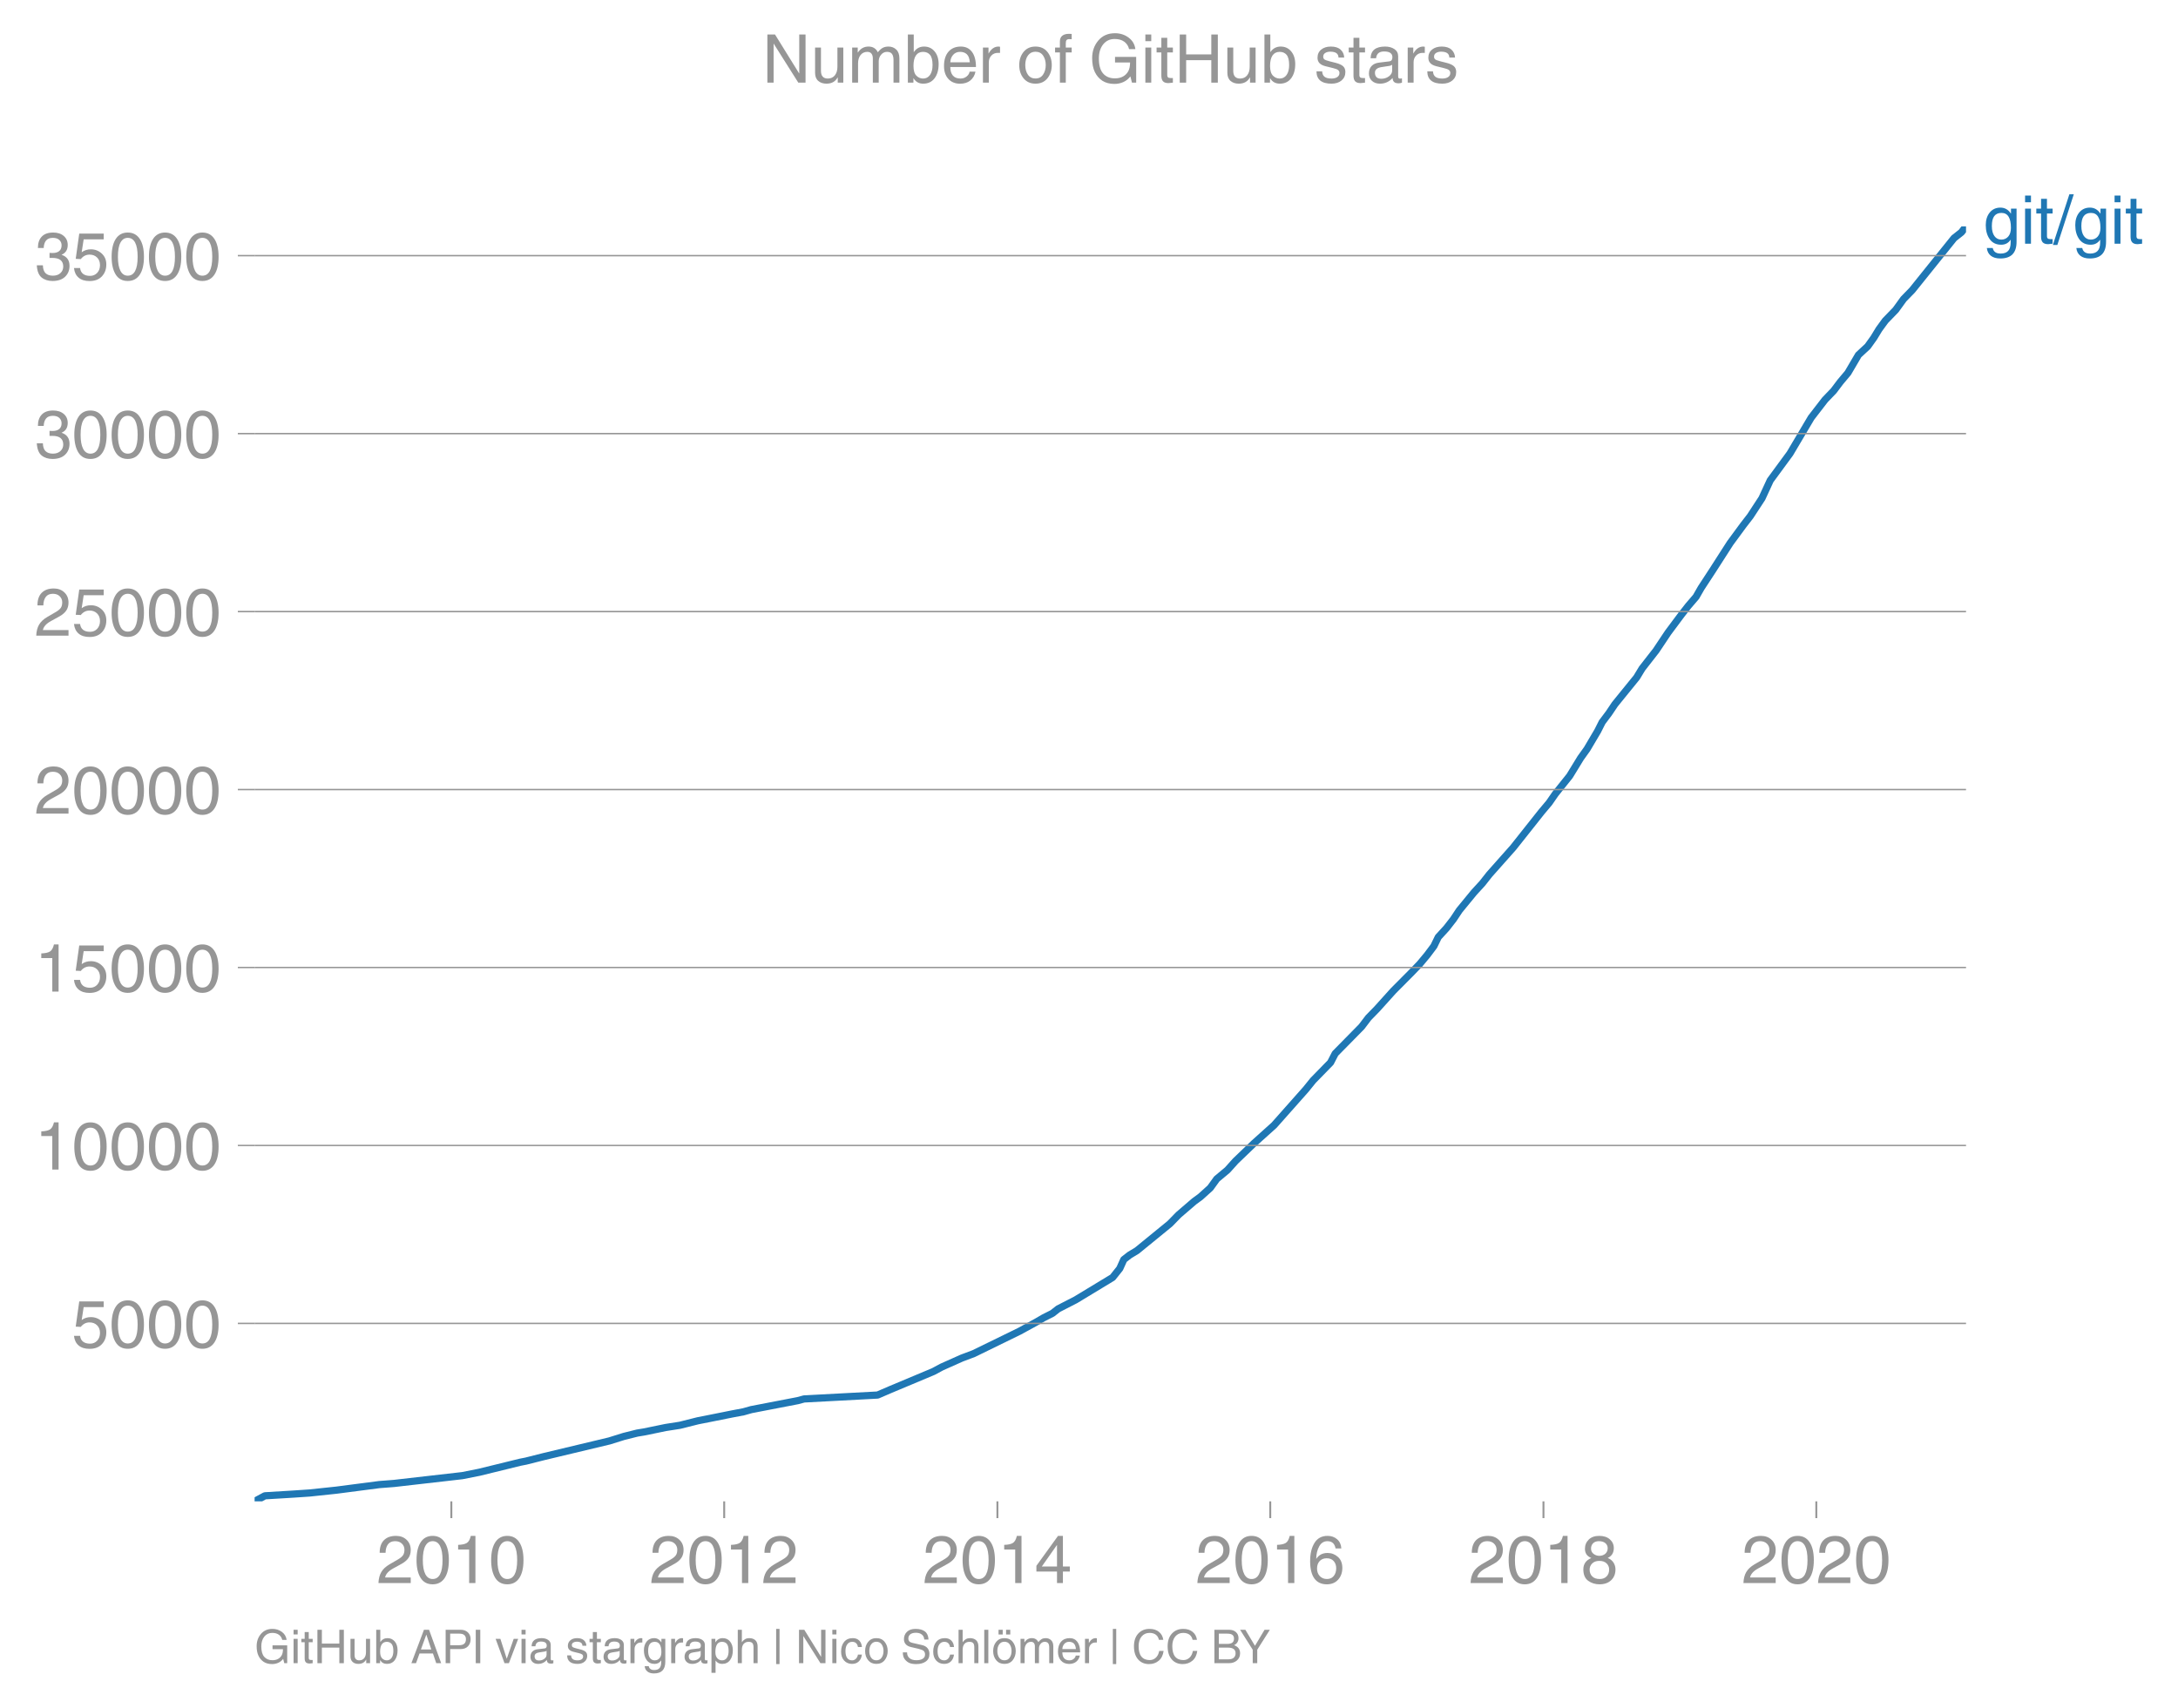
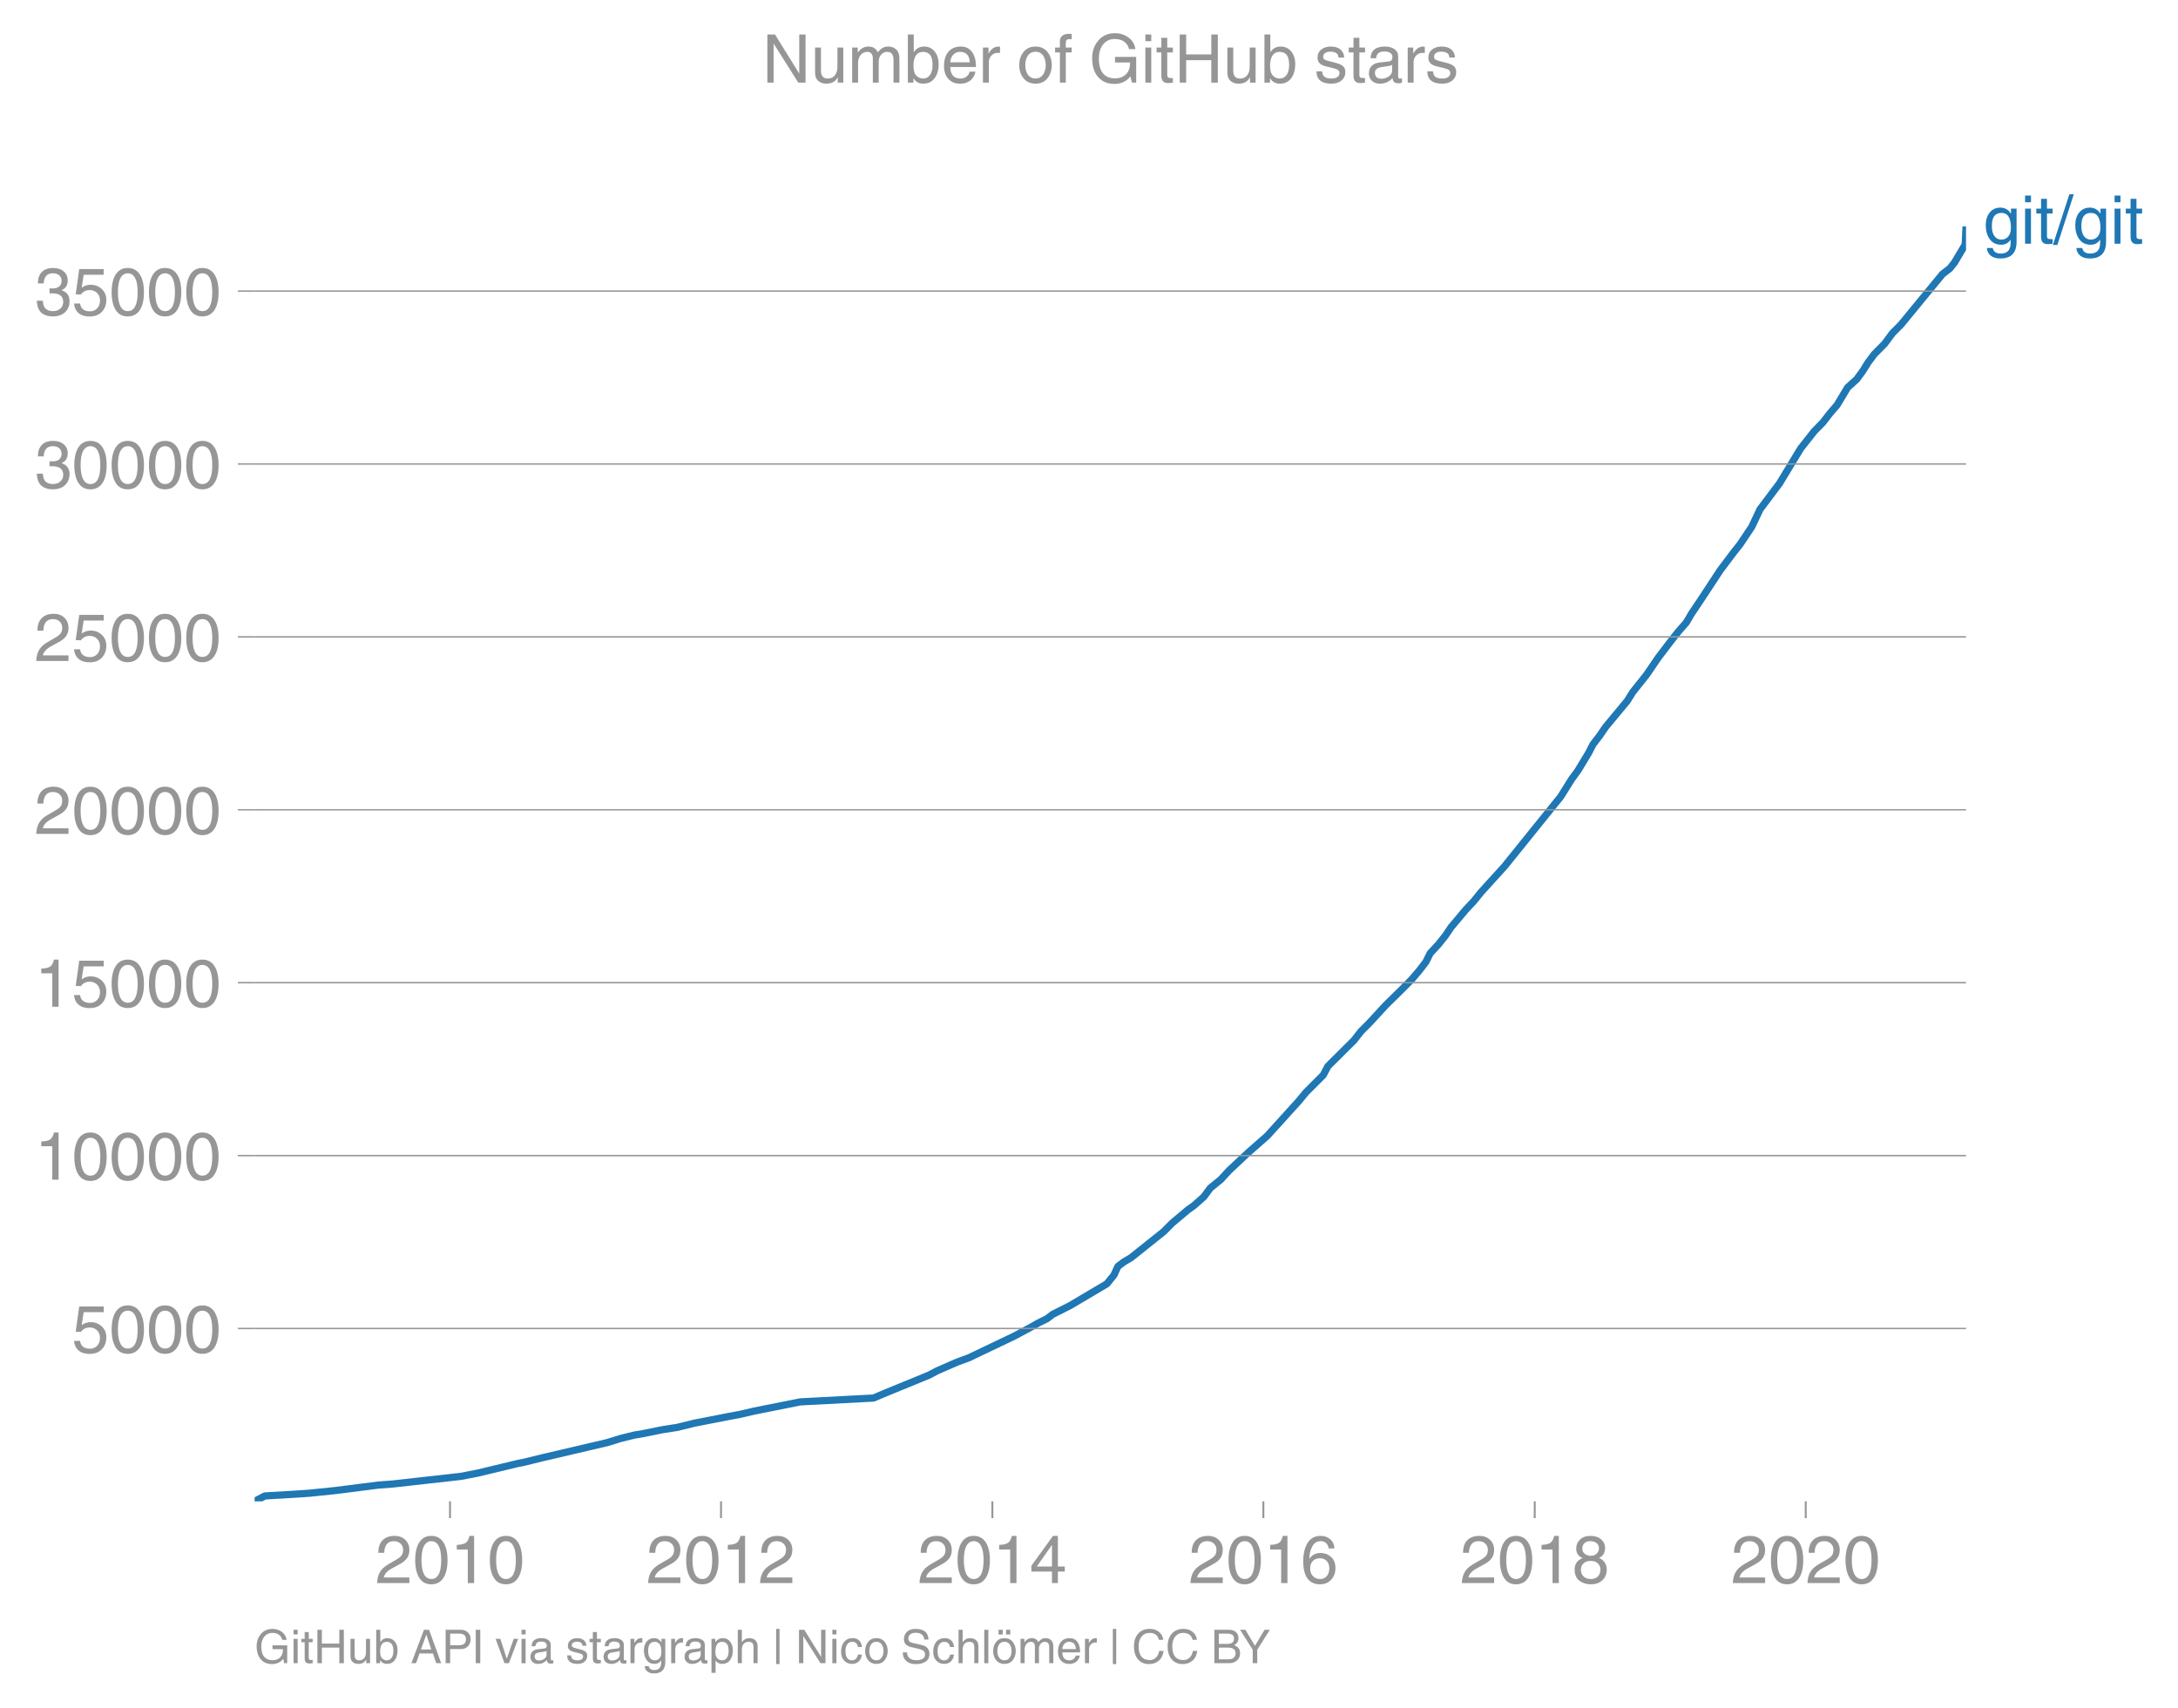
- <svg xmlns="http://www.w3.org/2000/svg" xmlns:xlink="http://www.w3.org/1999/xlink" height="475.305" viewBox="0 0 454.478 356.479" width="605.97">
+ <svg xmlns="http://www.w3.org/2000/svg" xmlns:xlink="http://www.w3.org/1999/xlink" height="475.304" viewBox="0 0 454.478 356.478" width="605.97">
  <defs>
    <style>*{stroke-linecap:butt;stroke-linejoin:round}</style>
  </defs>
  <g id="figure_1">
-     <path d="M0 356.479h454.478V0H0z" fill="none" id="patch_1" />
+     <path d="M0 356.478h454.478V0H0z" fill="none" id="patch_1" />
    <g id="axes_1">
      <path d="M53.127 313.361h357.12V47.25H53.127z" fill="none" id="patch_2" />
-       <path clip-path="url(#p56934e26e7)" d="M53.127 313.361l2.142-1.159 5.814-.349 3.53-.237 5.554-.587 8.967-1.167 3.082-.237 14.221-1.627 3.57-.706 8.538-2.095 1.215-.238 3.705-.936 13.709-3.276 2.99-.936 2.793-.698 1.443-.238 4.516-.929 2.986-.468 3.722-.936 2.376-.468 4.666-.936 2.476-.468 1.636-.46 9.707-1.873 1.29-.349 15.36-.817 2.705-1.166 8.933-3.744 1.739-.936 4.197-1.873 2.47-.928 9.565-4.673 3.422-1.872 1.6-.929 1.85-.936 1.194-.936 3.646-1.872 7.714-4.673 1.49-1.872.839-1.864 1.2-.936 1.547-.936 6.87-5.61 1.826-1.871 3.26-2.801 1.279-.936 2.066-1.865 1.35-1.872 2.233-1.865 1.68-1.872 3.9-3.744 4.155-3.737 6.624-7.473 1.513-1.872 3.646-3.737.964-1.872 5.507-5.602 1.424-1.872 1.823-1.872 3.364-3.736 3.713-3.737 1.808-1.872 1.553-1.865 1.404-1.872.91-1.872 1.711-1.872 1.452-1.865 1.242-1.872 3.067-3.737 1.712-1.864 1.477-1.873 4.978-5.608 5.925-7.474 1.575-1.872 1.296-1.872 2.986-3.737 2.284-3.737 1.341-1.872 2.207-3.736.946-1.873 1.405-1.872 1.25-1.864 4.551-5.61 1.13-1.864 2.919-3.744 2.494-3.737 2.784-3.736 1.462-1.873 1.6-1.864 1.074-1.872 2.446-3.745 3.593-5.6 2.748-3.738 1.448-1.872 2.447-3.744 1.724-3.737 4.113-5.601 4.43-7.481 2.89-3.744 1.799-1.872 1.407-1.865 1.572-1.872 2.195-3.744 1.924-1.783 1.28-1.79 1.09-1.791 1.307-1.79 2.178-2.251 1.634-2.259 1.806-1.857 8.72-10.854 1.552-1.225.958-1.234h0" fill="none" stroke="#1f77b4" stroke-linecap="square" stroke-width="1.5" id="line2d_1" />
+       <path clip-path="url(#p414ff023e6)" d="M53.127 313.361l2.128-1.126 5.774-.339 3.505-.23 5.518-.57 8.906-1.134 3.061-.231 14.125-1.58 3.545-.686 8.48-2.036 1.207-.23 3.68-.91 13.616-3.183 2.97-.91 2.774-.678 1.433-.23 4.486-.903 2.966-.455 3.696-.91 2.36-.454 4.634-.91 2.46-.454 2.854-.671 9.693-1.935 15.256-.794 2.687-1.133 8.872-3.637 1.728-.91 4.168-1.819 2.454-.902 9.5-4.54 3.399-1.818 1.589-.903 1.837-.91 1.186-.908 3.621-1.82 7.662-4.54 1.48-1.818.833-1.812 1.192-.909 1.537-.91 6.823-5.449 1.814-1.819 3.238-2.72 1.27-.91 2.052-1.812 1.34-1.818 2.219-1.812 1.668-1.819 3.874-3.638 4.127-3.63 6.58-7.26 1.502-1.82 3.621-3.63.958-1.819 5.47-5.442 1.413-1.819 1.81-1.819 3.343-3.63 3.687-3.63 1.796-1.82 1.543-1.811 1.394-1.819.903-1.819 1.7-1.818 1.442-1.812 1.234-1.819 3.046-3.63 1.7-1.812 1.467-1.819 4.945-5.449 11.702-14.529 2.268-3.63 1.333-1.82 2.192-3.63.939-1.819 1.395-1.818 1.242-1.812 4.52-5.45 1.123-1.81 2.899-3.639 2.477-3.63 2.765-3.63 1.452-1.82 1.59-1.81 1.066-1.82 2.43-3.637 3.569-5.442 2.729-3.63 1.438-1.82 2.43-3.637 1.713-3.63 4.085-5.443 4.4-7.268 2.87-3.638 1.786-1.818 1.398-1.812 1.561-1.819 2.18-3.638 1.911-1.732 1.272-1.74 1.083-1.739 1.298-1.739 2.163-2.187 1.623-2.194 1.793-1.804 8.661-10.545 1.542-1.191.951-1.198 2.254-3.782.166-3.79h0" fill="none" stroke="#1f77b4" stroke-linecap="square" stroke-width="1.5" id="line2d_1" />
      <g id="matplotlib.axis_1">
        <g id="xtick_1">
          <g id="line2d_2">
            <defs>
-               <path d="M0 0v3.5" id="m61169085a2" stroke="#969696" stroke-width=".4" />
-             </defs>
-             <use x="94.181" xlink:href="#m61169085a2" y="313.361" fill="#969696" stroke="#969696" stroke-width=".4" />
-           </g>
-           <g transform="matrix(.14 0 0 -.14 78.61 330.41)" fill="#969696" id="text_1">
+               <path d="M0 0v3.5" id="m0f11680075" stroke="#969696" stroke-width=".4" />
+             </defs>
+             <use x="93.903" xlink:href="#m0f11680075" y="313.361" fill="#969696" stroke="#969696" stroke-width=".4" />
+           </g>
+           <g transform="matrix(.14 0 0 -.14 78.332 330.41)" fill="#969696" id="text_1">
            <defs>
              <path d="M4.39 45.125q0 12.39 6.391 18.781 6.406 6.407 17.938 6.407 9.656 0 15.812-5.86 6.157-5.86 6.157-15.14 0-7.22-3.547-12.188-3.532-4.953-10.422-8.703l-12.11-6.64Q13.922 15.921 12.5 8.296h38.188V0H2.593q.39 9.906 4.297 16.5 3.906 6.594 12.203 11.375l12.593 7.328q5.032 2.89 7.329 5.984 2.297 3.094 2.297 8.516 0 5.375-3.766 9.031-3.75 3.672-10.156 3.672-7.078 0-10.594-4.672-3.516-4.656-3.61-12.609z" id="HelveticaWorld-Regular-50" />
              <path d="M42.484 34.188q0 14.109-3.734 21.156-3.734 7.062-10.969 7.062-7.078 0-10.89-7.062-3.797-7.047-3.797-21.157 0-13.671 3.75-20.937Q20.609 6 27.78 6q7.235 0 10.969 7 3.734 7.016 3.734 21.188zm9.422 0q0-17.297-6.25-26.704-6.25-9.39-17.875-9.39-12.062 0-18.062 9.734-6 9.75-6 26.36 0 17.03 6.14 26.578 6.157 9.547 17.922 9.547 11.625 0 17.875-9.5t6.25-26.626z" id="HelveticaWorld-Regular-48" />
              <path d="M35.89 0h-9.374v49.906H10.109v6.985q8.594.28 12.782 2.75Q27.094 62.109 29 70.313h6.89z" id="HelveticaWorld-Regular-49" />
            </defs>
            <use xlink:href="#HelveticaWorld-Regular-50" />
            <use x="55.615" xlink:href="#HelveticaWorld-Regular-48" />
            <use x="111.23" xlink:href="#HelveticaWorld-Regular-49" />
            <use x="166.846" xlink:href="#HelveticaWorld-Regular-48" />
          </g>
        </g>
        <g id="xtick_2">
-           <use x="151.115" xlink:href="#m61169085a2" y="313.361" fill="#969696" stroke="#969696" stroke-width=".4" id="line2d_3" />
-           <g transform="matrix(.14 0 0 -.14 135.544 330.41)" fill="#969696" id="text_2">
+           <use x="150.451" xlink:href="#m0f11680075" y="313.361" fill="#969696" stroke="#969696" stroke-width=".4" id="line2d_3" />
+           <g transform="matrix(.14 0 0 -.14 134.88 330.41)" fill="#969696" id="text_2">
            <use xlink:href="#HelveticaWorld-Regular-50" />
            <use x="55.615" xlink:href="#HelveticaWorld-Regular-48" />
            <use x="111.23" xlink:href="#HelveticaWorld-Regular-49" />
            <use x="166.846" xlink:href="#HelveticaWorld-Regular-50" />
          </g>
        </g>
        <g id="xtick_3">
-           <use x="208.126" xlink:href="#m61169085a2" y="313.361" fill="#969696" stroke="#969696" stroke-width=".4" id="line2d_4" />
-           <g transform="matrix(.14 0 0 -.14 192.556 330.41)" fill="#969696" id="text_3">
+           <use x="207.076" xlink:href="#m0f11680075" y="313.361" fill="#969696" stroke="#969696" stroke-width=".4" id="line2d_4" />
+           <g transform="matrix(.14 0 0 -.14 191.506 330.41)" fill="#969696" id="text_3">
            <defs>
              <path d="M10.594 24.703h22.61v31.89h-.188zM42 17.093V0h-8.797v17.094H2.484v8.593L34.72 70.314H42v-45.61h10.297v-7.61z" id="HelveticaWorld-Regular-52" />
            </defs>
            <use xlink:href="#HelveticaWorld-Regular-50" />
            <use x="55.615" xlink:href="#HelveticaWorld-Regular-48" />
            <use x="111.23" xlink:href="#HelveticaWorld-Regular-49" />
            <use x="166.846" xlink:href="#HelveticaWorld-Regular-52" />
          </g>
        </g>
        <g id="xtick_4">
-           <use x="265.06" xlink:href="#m61169085a2" y="313.361" fill="#969696" stroke="#969696" stroke-width=".4" id="line2d_5" />
-           <g transform="matrix(.14 0 0 -.14 249.49 330.41)" fill="#969696" id="text_4">
+           <use x="263.624" xlink:href="#m0f11680075" y="313.361" fill="#969696" stroke="#969696" stroke-width=".4" id="line2d_5" />
+           <g transform="matrix(.14 0 0 -.14 248.053 330.41)" fill="#969696" id="text_4">
            <defs>
              <path d="M14.11 21.578q0-6.875 4.093-11.234Q22.313 6 28.906 6q6.297 0 10.032 4.438 3.734 4.453 3.734 11.687 0 6.297-3.688 10.547-3.687 4.25-10.468 4.25-6.594 0-10.5-4.156-3.907-4.157-3.907-11.188zM41.702 51.61q-.984 5.375-3.984 8.078-3 2.72-8.125 2.72-8.11 0-12.36-7.923-4.25-7.906-4.343-18.109l.203-.188q5.61 8.641 16.687 8.641 8.844 0 15.438-5.86 6.593-5.859 6.593-16.452 0-10.5-6.25-17.47-6.25-6.952-16.843-6.952-12.219 0-18.563 8.687-6.344 8.703-6.344 25.938 0 16.593 6.485 27.093 6.5 10.5 19.484 10.5 8.407 0 14.219-5.015 5.813-5 6.297-13.688z" id="HelveticaWorld-Regular-54" />
            </defs>
            <use xlink:href="#HelveticaWorld-Regular-50" />
            <use x="55.615" xlink:href="#HelveticaWorld-Regular-48" />
            <use x="111.23" xlink:href="#HelveticaWorld-Regular-49" />
            <use x="166.846" xlink:href="#HelveticaWorld-Regular-54" />
          </g>
        </g>
        <g id="xtick_5">
-           <use x="322.071" xlink:href="#m61169085a2" y="313.361" fill="#969696" stroke="#969696" stroke-width=".4" id="line2d_6" />
-           <g transform="matrix(.14 0 0 -.14 306.5 330.41)" fill="#969696" id="text_5">
+           <use x="320.249" xlink:href="#m0f11680075" y="313.361" fill="#969696" stroke="#969696" stroke-width=".4" id="line2d_6" />
+           <g transform="matrix(.14 0 0 -.14 304.679 330.41)" fill="#969696" id="text_5">
            <defs>
              <path d="M27.594 40.578q5.422 0 8.953 3.094 3.547 3.11 3.547 8.234 0 4.594-3.407 7.547-3.39 2.953-9.687 2.953-5.61 0-8.672-3.11-3.047-3.093-3.047-7.874 0-5.125 3.813-7.984 3.812-2.86 8.5-2.86zm.093-7.562q-6.78 0-10.64-3.766-3.86-3.766-3.86-9.234 0-6.297 3.907-10.157Q21 6 28.219 6q6.406 0 10.234 3.86 3.828 3.859 3.828 10.265 0 5.469-3.828 9.172-3.828 3.719-10.766 3.719zM49.22 52.203q0-10.594-9.032-14.797 6.204-2.781 8.86-7.36 2.656-4.562 2.656-9.733 0-10.016-6.453-16.125-6.438-6.094-17.375-6.094-9.563 0-16.813 5.25-7.25 5.25-7.25 17.062 0 11.922 11.907 16.907-9.516 3.796-9.516 13.671 0 8.297 5.64 13.813 5.641 5.516 15.641 5.516 10.016 0 15.875-5.204 5.86-5.203 5.86-12.906z" id="HelveticaWorld-Regular-56" />
            </defs>
            <use xlink:href="#HelveticaWorld-Regular-50" />
            <use x="55.615" xlink:href="#HelveticaWorld-Regular-48" />
            <use x="111.23" xlink:href="#HelveticaWorld-Regular-49" />
            <use x="166.846" xlink:href="#HelveticaWorld-Regular-56" />
          </g>
        </g>
        <g id="xtick_6">
-           <use x="379.005" xlink:href="#m61169085a2" y="313.361" fill="#969696" stroke="#969696" stroke-width=".4" id="line2d_7" />
-           <g transform="matrix(.14 0 0 -.14 363.434 330.41)" fill="#969696" id="text_6">
+           <use x="376.797" xlink:href="#m0f11680075" y="313.361" fill="#969696" stroke="#969696" stroke-width=".4" id="line2d_7" />
+           <g transform="matrix(.14 0 0 -.14 361.226 330.41)" fill="#969696" id="text_6">
            <use xlink:href="#HelveticaWorld-Regular-50" />
            <use x="55.615" xlink:href="#HelveticaWorld-Regular-48" />
            <use x="111.23" xlink:href="#HelveticaWorld-Regular-50" />
            <use x="166.846" xlink:href="#HelveticaWorld-Regular-48" />
          </g>
        </g>
      </g>
      <g id="matplotlib.axis_2">
        <g id="ytick_1">
-           <path clip-path="url(#p56934e26e7)" d="M53.127 276.224h357.12" fill="none" stroke="#969696" stroke-linecap="square" stroke-width=".3" id="line2d_8" />
+           <path clip-path="url(#p414ff023e6)" d="M53.127 277.28h357.12" fill="none" stroke="#969696" stroke-linecap="square" stroke-width=".3" id="line2d_8" />
          <g id="line2d_9">
            <defs>
-               <path d="M0 0h-3.5" id="m677c33b5e3" stroke="#969696" stroke-width=".3" />
-             </defs>
-             <use x="53.127" xlink:href="#m677c33b5e3" y="276.224" fill="#969696" stroke="#969696" stroke-width=".3" />
-           </g>
-           <g transform="matrix(.14 0 0 -.14 14.985 281.249)" fill="#969696" id="text_7">
+               <path d="M0 0h-3.5" id="m2b6b7b188b" stroke="#969696" stroke-width=".3" />
+             </defs>
+             <use x="53.127" xlink:href="#m2b6b7b188b" y="277.281" fill="#969696" stroke="#969696" stroke-width=".3" />
+           </g>
+           <g transform="matrix(.14 0 0 -.14 14.985 282.305)" fill="#969696" id="text_7">
            <defs>
              <path d="M14.703 40.922q5.813 4.39 13.625 4.39 9.469 0 16.281-6.296 6.813-6.297 6.813-16.22 0-10.78-6.578-17.796-6.563-7-18.422-7-10.313 0-16.266 5.047Q4.203 8.109 3.22 17.39h9.094q.671-5.672 4.437-8.672 3.766-3 10.453-3 6.485 0 10.64 4.484Q42 14.703 42 21.688q0 7.125-4.36 11.421-4.343 4.297-11.218 4.297-7.813 0-13.047-6.687l-7.563.39 5.266 37.594h36.438v-8.5H17.672z" id="HelveticaWorld-Regular-53" />
            </defs>
            <use xlink:href="#HelveticaWorld-Regular-53" />
            <use x="55.615" xlink:href="#HelveticaWorld-Regular-48" />
            <use x="111.23" xlink:href="#HelveticaWorld-Regular-48" />
            <use x="166.846" xlink:href="#HelveticaWorld-Regular-48" />
          </g>
        </g>
        <g id="ytick_2">
-           <path clip-path="url(#p56934e26e7)" d="M53.127 239.08h357.12" fill="none" stroke="#969696" stroke-linecap="square" stroke-width=".3" id="line2d_10" />
-           <use x="53.127" xlink:href="#m677c33b5e3" y="239.079" fill="#969696" stroke="#969696" stroke-width=".3" id="line2d_11" />
-           <g transform="matrix(.14 0 0 -.14 7.2 244.104)" fill="#969696" id="text_8">
+           <path clip-path="url(#p414ff023e6)" d="M53.127 241.193h357.12" fill="none" stroke="#969696" stroke-linecap="square" stroke-width=".3" id="line2d_10" />
+           <use x="53.127" xlink:href="#m2b6b7b188b" y="241.193" fill="#969696" stroke="#969696" stroke-width=".3" id="line2d_11" />
+           <g transform="matrix(.14 0 0 -.14 7.2 246.218)" fill="#969696" id="text_8">
            <use xlink:href="#HelveticaWorld-Regular-49" />
            <use x="55.615" xlink:href="#HelveticaWorld-Regular-48" />
            <use x="111.23" xlink:href="#HelveticaWorld-Regular-48" />
            <use x="166.846" xlink:href="#HelveticaWorld-Regular-48" />
            <use x="222.461" xlink:href="#HelveticaWorld-Regular-48" />
          </g>
        </g>
        <g id="ytick_3">
-           <path clip-path="url(#p56934e26e7)" d="M53.127 201.935h357.12" fill="none" stroke="#969696" stroke-linecap="square" stroke-width=".3" id="line2d_12" />
-           <use x="53.127" xlink:href="#m677c33b5e3" y="201.935" fill="#969696" stroke="#969696" stroke-width=".3" id="line2d_13" />
-           <g transform="matrix(.14 0 0 -.14 7.2 206.96)" fill="#969696" id="text_9">
+           <path clip-path="url(#p414ff023e6)" d="M53.127 205.105h357.12" fill="none" stroke="#969696" stroke-linecap="square" stroke-width=".3" id="line2d_12" />
+           <use x="53.127" xlink:href="#m2b6b7b188b" y="205.105" fill="#969696" stroke="#969696" stroke-width=".3" id="line2d_13" />
+           <g transform="matrix(.14 0 0 -.14 7.2 210.13)" fill="#969696" id="text_9">
            <use xlink:href="#HelveticaWorld-Regular-49" />
            <use x="55.615" xlink:href="#HelveticaWorld-Regular-53" />
            <use x="111.23" xlink:href="#HelveticaWorld-Regular-48" />
            <use x="166.846" xlink:href="#HelveticaWorld-Regular-48" />
            <use x="222.461" xlink:href="#HelveticaWorld-Regular-48" />
          </g>
        </g>
        <g id="ytick_4">
-           <path clip-path="url(#p56934e26e7)" d="M53.127 164.79h357.12" fill="none" stroke="#969696" stroke-linecap="square" stroke-width=".3" id="line2d_14" />
-           <use x="53.127" xlink:href="#m677c33b5e3" y="164.79" fill="#969696" stroke="#969696" stroke-width=".3" id="line2d_15" />
-           <g transform="matrix(.14 0 0 -.14 7.2 169.815)" fill="#969696" id="text_10">
+           <path clip-path="url(#p414ff023e6)" d="M53.127 169.017h357.12" fill="none" stroke="#969696" stroke-linecap="square" stroke-width=".3" id="line2d_14" />
+           <use x="53.127" xlink:href="#m2b6b7b188b" y="169.017" fill="#969696" stroke="#969696" stroke-width=".3" id="line2d_15" />
+           <g transform="matrix(.14 0 0 -.14 7.2 174.042)" fill="#969696" id="text_10">
            <use xlink:href="#HelveticaWorld-Regular-50" />
            <use x="55.615" xlink:href="#HelveticaWorld-Regular-48" />
            <use x="111.23" xlink:href="#HelveticaWorld-Regular-48" />
            <use x="166.846" xlink:href="#HelveticaWorld-Regular-48" />
            <use x="222.461" xlink:href="#HelveticaWorld-Regular-48" />
          </g>
        </g>
        <g id="ytick_5">
-           <path clip-path="url(#p56934e26e7)" d="M53.127 127.645h357.12" fill="none" stroke="#969696" stroke-linecap="square" stroke-width=".3" id="line2d_16" />
-           <use x="53.127" xlink:href="#m677c33b5e3" y="127.645" fill="#969696" stroke="#969696" stroke-width=".3" id="line2d_17" />
-           <g transform="matrix(.14 0 0 -.14 7.2 132.67)" fill="#969696" id="text_11">
+           <path clip-path="url(#p414ff023e6)" d="M53.127 132.93h357.12" fill="none" stroke="#969696" stroke-linecap="square" stroke-width=".3" id="line2d_16" />
+           <use x="53.127" xlink:href="#m2b6b7b188b" y="132.929" fill="#969696" stroke="#969696" stroke-width=".3" id="line2d_17" />
+           <g transform="matrix(.14 0 0 -.14 7.2 137.954)" fill="#969696" id="text_11">
            <use xlink:href="#HelveticaWorld-Regular-50" />
            <use x="55.615" xlink:href="#HelveticaWorld-Regular-53" />
            <use x="111.23" xlink:href="#HelveticaWorld-Regular-48" />
            <use x="166.846" xlink:href="#HelveticaWorld-Regular-48" />
            <use x="222.461" xlink:href="#HelveticaWorld-Regular-48" />
          </g>
        </g>
        <g id="ytick_6">
-           <path clip-path="url(#p56934e26e7)" d="M53.127 90.5h357.12" fill="none" stroke="#969696" stroke-linecap="square" stroke-width=".3" id="line2d_18" />
-           <use x="53.127" xlink:href="#m677c33b5e3" y="90.501" fill="#969696" stroke="#969696" stroke-width=".3" id="line2d_19" />
-           <g transform="matrix(.14 0 0 -.14 7.2 95.525)" fill="#969696" id="text_12">
+           <path clip-path="url(#p414ff023e6)" d="M53.127 96.841h357.12" fill="none" stroke="#969696" stroke-linecap="square" stroke-width=".3" id="line2d_18" />
+           <use x="53.127" xlink:href="#m2b6b7b188b" y="96.841" fill="#969696" stroke="#969696" stroke-width=".3" id="line2d_19" />
+           <g transform="matrix(.14 0 0 -.14 7.2 101.866)" fill="#969696" id="text_12">
            <defs>
              <path d="M22.406 39.984q2.203-.187 4.594-.187 6.203 0 9.781 2.86 3.594 2.859 3.594 8.656 0 4.687-3.344 7.89-3.343 3.203-9.64 3.203-6.985 0-10.235-4.11-3.234-4.093-3.437-10.983h-8.64q0 10.984 5.765 16.984 5.765 6.016 16.937 6.016 9.922 0 15.828-5.11 5.907-5.094 5.907-13.39 0-10.704-9.032-14.5v-.204q11.72-4 11.72-16.406 0-9.906-6.595-16.265-6.593-6.344-18.703-6.344-9.906 0-16.312 5.203Q4.204 8.5 3.422 21.484H12.5q.203-8.109 4-11.797Q20.313 6 27.484 6q6.938 0 11.141 3.86 4.203 3.859 4.203 9.718 0 6.406-4.016 9.672-4 3.266-12.39 3.266-2 0-4.016-.094z" id="HelveticaWorld-Regular-51" />
            </defs>
            <use xlink:href="#HelveticaWorld-Regular-51" />
            <use x="55.615" xlink:href="#HelveticaWorld-Regular-48" />
            <use x="111.23" xlink:href="#HelveticaWorld-Regular-48" />
            <use x="166.846" xlink:href="#HelveticaWorld-Regular-48" />
            <use x="222.461" xlink:href="#HelveticaWorld-Regular-48" />
          </g>
        </g>
        <g id="ytick_7">
-           <path clip-path="url(#p56934e26e7)" d="M53.127 53.356h357.12" fill="none" stroke="#969696" stroke-linecap="square" stroke-width=".3" id="line2d_20" />
-           <use x="53.127" xlink:href="#m677c33b5e3" y="53.356" fill="#969696" stroke="#969696" stroke-width=".3" id="line2d_21" />
-           <g transform="matrix(.14 0 0 -.14 7.2 58.38)" fill="#969696" id="text_13">
+           <path clip-path="url(#p414ff023e6)" d="M53.127 60.753h357.12" fill="none" stroke="#969696" stroke-linecap="square" stroke-width=".3" id="line2d_20" />
+           <use x="53.127" xlink:href="#m2b6b7b188b" y="60.753" fill="#969696" stroke="#969696" stroke-width=".3" id="line2d_21" />
+           <g transform="matrix(.14 0 0 -.14 7.2 65.778)" fill="#969696" id="text_13">
            <use xlink:href="#HelveticaWorld-Regular-51" />
            <use x="55.615" xlink:href="#HelveticaWorld-Regular-53" />
            <use x="111.23" xlink:href="#HelveticaWorld-Regular-48" />
            <use x="166.846" xlink:href="#HelveticaWorld-Regular-48" />
            <use x="222.461" xlink:href="#HelveticaWorld-Regular-48" />
          </g>
        </g>
      </g>
      <g transform="matrix(.14 0 0 -.14 413.818 50.866)" fill="#1f77b4" id="text_14">
        <defs>
          <path d="M12.984 26.313q0-9.61 3.813-14.907Q20.609 6.11 27.094 6.11q6.312 0 10.312 4.579 4 4.593 4 13 0 11.03-3.5 16.625-3.484 5.593-10.61 5.593-7.171 0-10.75-4.765-3.562-4.766-3.562-14.828zM49.812 2.983q0-12.609-6.062-18.797-6.047-6.203-18.266-6.203-8.78 0-13.984 4.047Q6.297-13.922 5.516-6.39h8.796q.672-3.812 3.532-6.062 2.86-2.25 8.281-2.25 7.375 0 11.125 3.969 3.766 3.953 3.766 12.828v3.719h-.188q-4.937-7.329-13.922-7.329-11.187 0-17.093 8.25-5.907 8.25-5.907 20.953 0 11.625 5.953 18.875 5.97 7.25 15.829 7.25 9.906 0 15.625-8.89h.187v7.375h8.313z" id="HelveticaWorld-Regular-103" />
          <path d="M6.594 61.813v9.968h8.781v-9.969zM15.375 0H6.594v52.297h8.781z" id="HelveticaWorld-Regular-105" />
          <path d="M17.188 45.016V10.984q0-2 1.093-3.046 1.11-1.047 3.938-1.047h3.375V0Q20.797-.688 19-.688q-5.516 0-8.063 2.641-2.53 2.64-2.53 8.547v34.516H1.311v7.28h7.094v14.595h8.781V52.297h8.407v-7.281z" id="HelveticaWorld-Regular-116" />
          <path d="M4.984-1.906h-6.687l24.61 75.594H29.5z" id="HelveticaWorld-Regular-47" />
        </defs>
        <use xlink:href="#HelveticaWorld-Regular-103" />
        <use x="55.908" xlink:href="#HelveticaWorld-Regular-105" />
        <use x="77.93" xlink:href="#HelveticaWorld-Regular-116" />
        <use x="105.615" xlink:href="#HelveticaWorld-Regular-47" />
        <use x="133.398" xlink:href="#HelveticaWorld-Regular-103" />
        <use x="189.307" xlink:href="#HelveticaWorld-Regular-105" />
        <use x="211.328" xlink:href="#HelveticaWorld-Regular-116" />
      </g>
      <g transform="matrix(.09716 0 0 -.09716 53.127 347.14)" fill="#969696" id="text_15">
        <defs>
          <path d="M38.484 38.375h31.532V0h-6.297l-2.344 9.281Q56.781 3.421 50.578.75q-6.187-2.656-12.875-2.656-10.797 0-18.047 4.703-7.25 4.719-11.265 13.015-4 8.313-4 20.72 0 15.468 9.203 26.312 9.203 10.843 24.781 10.843 11.625 0 20.313-6.5Q67.39 60.688 68.796 50h-9.375q-1.703 7.078-7.219 11.078-5.516 4.016-14.312 4.016-10.594 0-17.047-7.985-6.438-7.984-6.438-21.125 0-15.28 6.39-22.437Q27.204 6.39 38.282 6.39q7.235 0 12.235 2.859 5 2.86 7.687 7.766 2.688 4.906 2.688 13.062H38.484z" id="HelveticaWorld-Regular-71" />
          <path d="M64.89 0h-9.718v33.5h-37.5V0H8.109v71.781h9.563V42.094h37.5V71.78h9.719z" id="HelveticaWorld-Regular-72" />
          <path d="M6.11 52.297h8.78V17.578q0-5.765 2.61-8.625Q20.125 6.11 25 6.11q6.781 0 10.594 4.797 3.812 4.813 3.812 12.578v28.813h8.782V0H39.89v7.625l-.188.188q-4.984-9.329-16.61-9.329-7.515 0-12.25 4.094Q6.11 6.688 6.11 14.703z" id="HelveticaWorld-Regular-117" />
          <path d="M43.406 26.313q0 10.5-3.718 15.046-3.704 4.547-10.579 4.547-6.984-.11-10.562-5.453Q14.984 35.11 14.984 25q0-10.297 4.297-14.594Q23.578 6.11 29.297 6.11q6.5 0 10.297 5.344 3.812 5.344 3.812 14.86zM6.594 0v71.781h8.781V45.703h.203q5.61 8.11 15.14 8.11 9.766 0 15.766-7.25t6-18.876q0-13.093-6.062-21.156Q40.375-1.516 29.5-1.516q-9.578 0-14.406 8.016h-.203V0z" id="HelveticaWorld-Regular-98" />
          <path d="M44 29.5L33.406 61.078h-.203L21.687 29.5zm-25.297-8.594L11.188 0h-9.97l27 71.781h10.985L65.187 0H54.594l-7.078 20.906z" id="HelveticaWorld-Regular-65" />
          <path d="M17.828 38.625H37.11q7.282 0 10.938 3.188 3.656 3.203 3.656 9.703 0 5.812-3.516 8.89-3.515 3.078-10.687 3.078H17.828zm0-38.625H8.11v71.781h32.266q9.625 0 15.484-5.594 5.86-5.593 5.86-14.578 0-9.328-5.672-15.312-5.656-5.969-15.672-5.969H17.828z" id="HelveticaWorld-Regular-80" />
          <path d="M17.828 0H8.11v71.781h9.72z" id="HelveticaWorld-Regular-73" />
          <path d="M39.406 52.297h9.625L29.11 0h-9.437L.594 52.297h10.203L24.422 9.719h.187z" id="HelveticaWorld-Regular-118" />
          <path d="M38.375 26.703q-.969-1.015-3.828-1.656-2.86-.625-10.672-1.656-5.766-.688-8.469-2.844-2.703-2.14-2.703-5.656 0-4.297 2.281-6.688 2.297-2.39 7.329-2.39 6.296 0 11.171 3.578 4.891 3.593 4.891 8.718zM6.203 36.375q.297 8.844 5.734 13.14 5.454 4.297 15.844 4.297 8.297 0 13.907-3.765 5.624-3.75 5.624-10.844V9.078Q47.313 6 50.094 6q1.125 0 2.89.39V0Q50.594-.984 48-.984q-4.5 0-6.703 1.921-2.188 1.938-2.281 6.047-7.516-8.5-18.891-8.5-7.422 0-11.922 4.204Q3.72 6.89 3.72 13.624q0 6.89 3.906 11.125Q11.531 29 19 29.89l15.516 1.891q4.203.64 4.203 6.203 0 4.11-3.047 6.297-3.047 2.203-9.25 2.203-5.516 0-8.485-2.437-2.953-2.438-3.53-7.672z" id="HelveticaWorld-Regular-97" />
          <path d="M36.078 37.406q-.187 4.688-3.344 6.735-3.14 2.047-9.047 2.047-4.296 0-7.359-1.907-3.047-1.89-3.047-5.468 0-2.829 1.797-4.172 1.813-1.344 7.828-2.86l8.688-2.187q7.906-2 11.297-5.11 3.406-3.093 3.406-8.656 0-7.719-5.64-12.531-5.641-4.813-15.063-4.813-11 0-16.64 4.563-5.626 4.578-5.735 13.75h8.5q.203-5.422 3.594-8.063 3.39-2.625 10.171-2.625 5.516 0 8.766 2.188 3.25 2.203 3.25 6.11 0 2.78-2.11 4.437-2.093 1.672-8.296 3.078l-10.203 2.5q-6.203 1.562-9.157 4.656-2.953 3.094-2.953 8.031 0 7.72 5.516 12.203 5.531 4.5 14.406 4.5 9.485 0 14.531-4.624 5.047-4.61 5.344-11.782z" id="HelveticaWorld-Regular-115" />
          <path d="M15.375 0H6.594v52.297h8.297v-8.688h.203q5.703 10.203 14.687 10.203 1.422 0 2.297-.296V44.39h-3.266q-5.906 0-9.671-4.016-3.766-4-3.766-9.953z" id="HelveticaWorld-Regular-114" />
          <path d="M14.984 23.688q0-8.407 4.094-13 4.11-4.579 10.219-4.579 6.687 0 10.39 5.438 3.72 5.453 3.72 14.765 0 10.22-3.563 14.907-3.563 4.687-10.735 4.687-6.984 0-10.562-5.5-3.563-5.5-3.563-16.718zm-8.39 28.609h8.297v-7.375h.203q5.61 8.89 15.625 8.89 10.11 0 15.937-7.359 5.828-7.344 5.828-18.766 0-12.796-5.953-21Q40.578-1.515 29.5-1.515q-9.094 0-13.922 7.032h-.203v-26.22H6.594z" id="HelveticaWorld-Regular-112" />
          <path d="M49.219 0h-8.844v34.188q0 6.296-2.438 9-2.437 2.718-7.953 2.718-6.797 0-10.703-4.406-3.906-4.39-3.906-12.984V0H6.594v71.781h8.781V45.312h.203q6 8.5 15.328 8.5 8.594 0 13.453-4.5 4.86-4.484 4.86-13.718z" id="HelveticaWorld-Regular-104" />
          <path d="M9.422 73.688h7.281V-1.906H9.422z" id="HelveticaWorld-Regular-124" />
          <path d="M55.61 71.781h9.374V0h-10.78L17.577 58.016h-.187V0H8.109v71.781h11.375l35.938-57.969h.187z" id="HelveticaWorld-Regular-78" />
          <path d="M39.594 34.719q-1.89 11.187-12.39 11.187-6.5 0-10.454-5.203-3.953-5.203-3.953-14.484 0-10.11 3.656-15.11 3.672-5 10.64-5 4.688 0 8.11 3.438 3.422 3.437 4.39 8.953h8.5q-1.312-9.703-6.859-14.86-5.547-5.156-14.328-5.156-10.297 0-16.89 7.047-6.594 7.063-6.594 19.172 0 13.281 6.594 21.188 6.593 7.922 18.5 7.922 8.687 0 13.843-5.204 5.157-5.203 5.735-13.89z" id="HelveticaWorld-Regular-99" />
          <path d="M12.703 26.219q0-8.735 3.953-14.375 3.953-5.64 11.219-5.64 7.531 0 11.438 5.905 3.906 5.907 3.906 14.11 0 8.297-3.907 14.078-3.906 5.797-11.437 5.797-6.969 0-11.078-5.453-4.094-5.438-4.094-14.422zm-8.984 0q0 11.672 6.484 19.625 6.5 7.968 17.672 7.968 11.438 0 17.875-8.062 6.453-8.047 6.453-19.531 0-11.516-6.406-19.625-6.39-8.11-17.922-8.11-11.078 0-17.625 7.86-6.531 7.86-6.531 19.875z" id="HelveticaWorld-Regular-111" />
          <path d="M50.39 50.781q-.296 6.844-5.109 10.719-4.797 3.875-12.656 3.875-7.922 0-12.172-3.25-4.234-3.234-4.234-9.344 0-3.265 1.843-5.61 1.86-2.343 6.641-3.468l20.516-4.687q8.297-1.813 12.297-6.875 4.015-5.047 4.015-12.313 0-10.64-7.812-16.187-7.813-5.547-20.313-5.547-9.531 0-15.031 2.437-5.484 2.453-9.734 7.766-4.25 5.328-4.25 14.89h9.093q0-8 5.313-12.406 5.328-4.39 14.5-4.39 8.89 0 13.844 3.156 4.953 3.156 4.953 8.953 0 5.281-2.953 7.89Q46.188 29 37.594 31l-15.469 3.625q-7.719 1.75-11.531 6.125Q6.78 45.125 6.78 51.516q0 9.672 6.516 15.922 6.531 6.25 18.203 6.25 13.172 0 20.328-5.5 7.156-5.485 7.688-17.407z" id="HelveticaWorld-Regular-83" />
          <path d="M15.375 0H6.594v71.781h8.781z" id="HelveticaWorld-Regular-108" />
          <path d="M12.703 26.219q0-8.735 3.953-14.375 3.953-5.64 11.219-5.64 7.531 0 11.438 5.905 3.906 5.907 3.906 14.11 0 8.297-3.907 14.078-3.906 5.797-11.437 5.797-6.969 0-11.078-5.453-4.094-5.438-4.094-14.422zm-8.984 0q0 11.672 6.484 19.625 6.5 7.968 17.672 7.968 11.438 0 17.875-8.062 6.453-8.047 6.453-19.531 0-11.516-6.406-19.625-6.39-8.11-17.922-8.11-11.078 0-17.625 7.86-6.531 7.86-6.531 19.875zm36.734 35.406H31.47v10.156h8.984zm-16.219 0H15.25v10.156h8.984z" id="HelveticaWorld-Regular-246" />
          <path d="M6.594 52.297h8.297v-7.375h.203q5.906 8.89 15.812 8.89 9.813 0 13.922-8.5 3.75 4.594 7.266 6.547 3.515 1.953 8.703 1.953 6.781 0 11.484-4.453Q77 44.922 77 36.187V0h-8.781v33.797q0 6.094-2.297 9.094-2.297 3.015-7.422 3.015-5.172 0-8.75-4.203-3.563-4.203-3.563-9.812V0h-8.78v36.188q0 4.53-2.11 7.124-2.094 2.594-6.094 2.594-6.297 0-10.062-4.687-3.766-4.688-3.766-12.703V0H6.594z" id="HelveticaWorld-Regular-109" />
          <path d="M42.484 30.328q-.687 8.485-4.5 12.031-3.797 3.547-10.109 3.547-6.39 0-10.328-4.5-3.922-4.484-4.172-11.078zm8.391-13.922q-1.453-8.11-7.953-13.422-5.719-4.5-15.047-4.593-10.984.093-17.438 7.203Q4 12.704 4 24.704q0 13.78 6.64 21.437 6.641 7.672 18.47 7.672 10.593 0 16.546-7.922 5.953-7.907 5.953-22.594H13.375q0-8.203 3.813-12.703Q21 6.109 28.608 6.109q5.375 0 9.235 3.235 3.86 3.25 4.25 7.062z" id="HelveticaWorld-Regular-101" />
          <path d="M58.016 50.203q-1.625 7.313-6.782 11.094-5.14 3.797-13.343 3.797-10.594 0-17.047-7.703-6.438-7.688-6.438-20.766 0-15.14 6.094-22.547 6.11-7.39 17.688-7.39 7.609 0 13.093 5.046 5.5 5.063 7.407 14.688h9.421Q66.22 12.594 57.625 5.344t-20.906-7.25q-14.703 0-23.516 10.11Q4.391 18.311 4.391 36.28q0 17.328 9.203 27.36 9.203 10.047 24.297 10.047 12.5 0 20.265-6.454 7.766-6.437 9.235-17.03z" id="HelveticaWorld-Regular-67" />
          <path d="M8.11 71.781h31.484q9.281 0 14.797-5.031 5.515-5.031 5.515-13.031 0-4.844-2.422-8.828-2.406-3.97-7.187-6.172 6.687-2.532 9.828-6.735 3.156-4.203 3.156-10.797 0-9.265-6.687-15.234Q49.906 0 38.922 0H8.109zm9.562-63.484h20.703q7.625 0 11.422 3.531 3.812 3.547 3.812 9.563 0 6.093-4.25 9.093Q45.125 33.5 36.812 33.5h-19.14zm0 33.11h17.625q7.719 0 11.312 2.796 3.594 2.813 3.594 8.781 0 5.125-3.406 7.813-3.39 2.687-11.39 2.687H17.671z" id="HelveticaWorld-Regular-66" />
          <path d="M37.313 0h-9.72v28.906L.485 71.781h11.329l20.609-34.469 20.562 34.47h11.422L37.312 28.905z" id="HelveticaWorld-Regular-89" />
        </defs>
        <use xlink:href="#HelveticaWorld-Regular-71" />
        <use x="77.1" xlink:href="#HelveticaWorld-Regular-105" />
        <use x="99.121" xlink:href="#HelveticaWorld-Regular-116" />
        <use x="126.807" xlink:href="#HelveticaWorld-Regular-72" />
        <use x="199.805" xlink:href="#HelveticaWorld-Regular-117" />
        <use x="254.59" xlink:href="#HelveticaWorld-Regular-98" />
        <use x="311.084" xlink:href="#HelveticaWorld-Regular-32" />
        <use x="335.498" xlink:href="#HelveticaWorld-Regular-65" />
        <use x="402.197" xlink:href="#HelveticaWorld-Regular-80" />
        <use x="466.846" xlink:href="#HelveticaWorld-Regular-73" />
        <use x="492.627" xlink:href="#HelveticaWorld-Regular-32" />
        <use x="517.041" xlink:href="#HelveticaWorld-Regular-118" />
        <use x="566.65" xlink:href="#HelveticaWorld-Regular-105" />
        <use x="588.672" xlink:href="#HelveticaWorld-Regular-97" />
        <use x="643.604" xlink:href="#HelveticaWorld-Regular-32" />
        <use x="668.018" xlink:href="#HelveticaWorld-Regular-115" />
        <use x="718.018" xlink:href="#HelveticaWorld-Regular-116" />
        <use x="745.703" xlink:href="#HelveticaWorld-Regular-97" />
        <use x="800.635" xlink:href="#HelveticaWorld-Regular-114" />
        <use x="832.203" xlink:href="#HelveticaWorld-Regular-103" />
        <use x="888.111" xlink:href="#HelveticaWorld-Regular-114" />
        <use x="919.68" xlink:href="#HelveticaWorld-Regular-97" />
        <use x="974.611" xlink:href="#HelveticaWorld-Regular-112" />
        <use x="1031.105" xlink:href="#HelveticaWorld-Regular-104" />
        <use x="1086.281" xlink:href="#HelveticaWorld-Regular-32" />
        <use x="1110.695" xlink:href="#HelveticaWorld-Regular-124" />
        <use x="1136.672" xlink:href="#HelveticaWorld-Regular-32" />
        <use x="1161.086" xlink:href="#HelveticaWorld-Regular-78" />
        <use x="1234.182" xlink:href="#HelveticaWorld-Regular-105" />
        <use x="1256.203" xlink:href="#HelveticaWorld-Regular-99" />
        <use x="1307.473" xlink:href="#HelveticaWorld-Regular-111" />
        <use x="1363.381" xlink:href="#HelveticaWorld-Regular-32" />
        <use x="1387.795" xlink:href="#HelveticaWorld-Regular-83" />
        <use x="1454.006" xlink:href="#HelveticaWorld-Regular-99" />
        <use x="1505.275" xlink:href="#HelveticaWorld-Regular-104" />
        <use x="1560.451" xlink:href="#HelveticaWorld-Regular-108" />
        <use x="1582.473" xlink:href="#HelveticaWorld-Regular-246" />
        <use x="1638.381" xlink:href="#HelveticaWorld-Regular-109" />
        <use x="1721.389" xlink:href="#HelveticaWorld-Regular-101" />
        <use x="1776.809" xlink:href="#HelveticaWorld-Regular-114" />
        <use x="1809.377" xlink:href="#HelveticaWorld-Regular-32" />
        <use x="1833.791" xlink:href="#HelveticaWorld-Regular-124" />
        <use x="1859.768" xlink:href="#HelveticaWorld-Regular-32" />
        <use x="1884.182" xlink:href="#HelveticaWorld-Regular-67" />
        <use x="1956.496" xlink:href="#HelveticaWorld-Regular-67" />
        <use x="2028.811" xlink:href="#HelveticaWorld-Regular-32" />
        <use x="2053.225" xlink:href="#HelveticaWorld-Regular-66" />
        <use x="2116.037" xlink:href="#HelveticaWorld-Regular-89" />
      </g>
      <g transform="matrix(.14 0 0 -.14 158.992 17.25)" fill="#969696" id="text_16">
        <defs>
          <path d="M17.188 45.016V0H8.405v45.016H1.22v7.28h7.187v8.985q0 5.907 3.578 8.703 3.594 2.813 10.032 2.813 2.203 0 3.968-.188v-7.906q-1.562.188-3.578.188-2.922 0-4.078-1.438-1.14-1.437-1.14-4.656v-6.5h8.796v-7.281z" id="HelveticaWorld-Regular-102" />
        </defs>
        <use xlink:href="#HelveticaWorld-Regular-78" />
        <use x="73.096" xlink:href="#HelveticaWorld-Regular-117" />
        <use x="127.881" xlink:href="#HelveticaWorld-Regular-109" />
        <use x="210.889" xlink:href="#HelveticaWorld-Regular-98" />
        <use x="267.383" xlink:href="#HelveticaWorld-Regular-101" />
        <use x="322.803" xlink:href="#HelveticaWorld-Regular-114" />
        <use x="355.371" xlink:href="#HelveticaWorld-Regular-32" />
        <use x="379.785" xlink:href="#HelveticaWorld-Regular-111" />
        <use x="435.693" xlink:href="#HelveticaWorld-Regular-102" />
        <use x="463.379" xlink:href="#HelveticaWorld-Regular-32" />
        <use x="487.793" xlink:href="#HelveticaWorld-Regular-71" />
        <use x="564.893" xlink:href="#HelveticaWorld-Regular-105" />
        <use x="586.914" xlink:href="#HelveticaWorld-Regular-116" />
        <use x="614.6" xlink:href="#HelveticaWorld-Regular-72" />
        <use x="687.598" xlink:href="#HelveticaWorld-Regular-117" />
        <use x="742.383" xlink:href="#HelveticaWorld-Regular-98" />
        <use x="798.877" xlink:href="#HelveticaWorld-Regular-32" />
        <use x="823.291" xlink:href="#HelveticaWorld-Regular-115" />
        <use x="873.291" xlink:href="#HelveticaWorld-Regular-116" />
        <use x="900.977" xlink:href="#HelveticaWorld-Regular-97" />
        <use x="955.908" xlink:href="#HelveticaWorld-Regular-114" />
        <use x="988.477" xlink:href="#HelveticaWorld-Regular-115" />
      </g>
    </g>
  </g>
  <defs>
-     <clipPath id="p56934e26e7">
+     <clipPath id="p414ff023e6">
      <path d="M53.127 47.249h357.12v266.112H53.127z" />
    </clipPath>
  </defs>
</svg>
